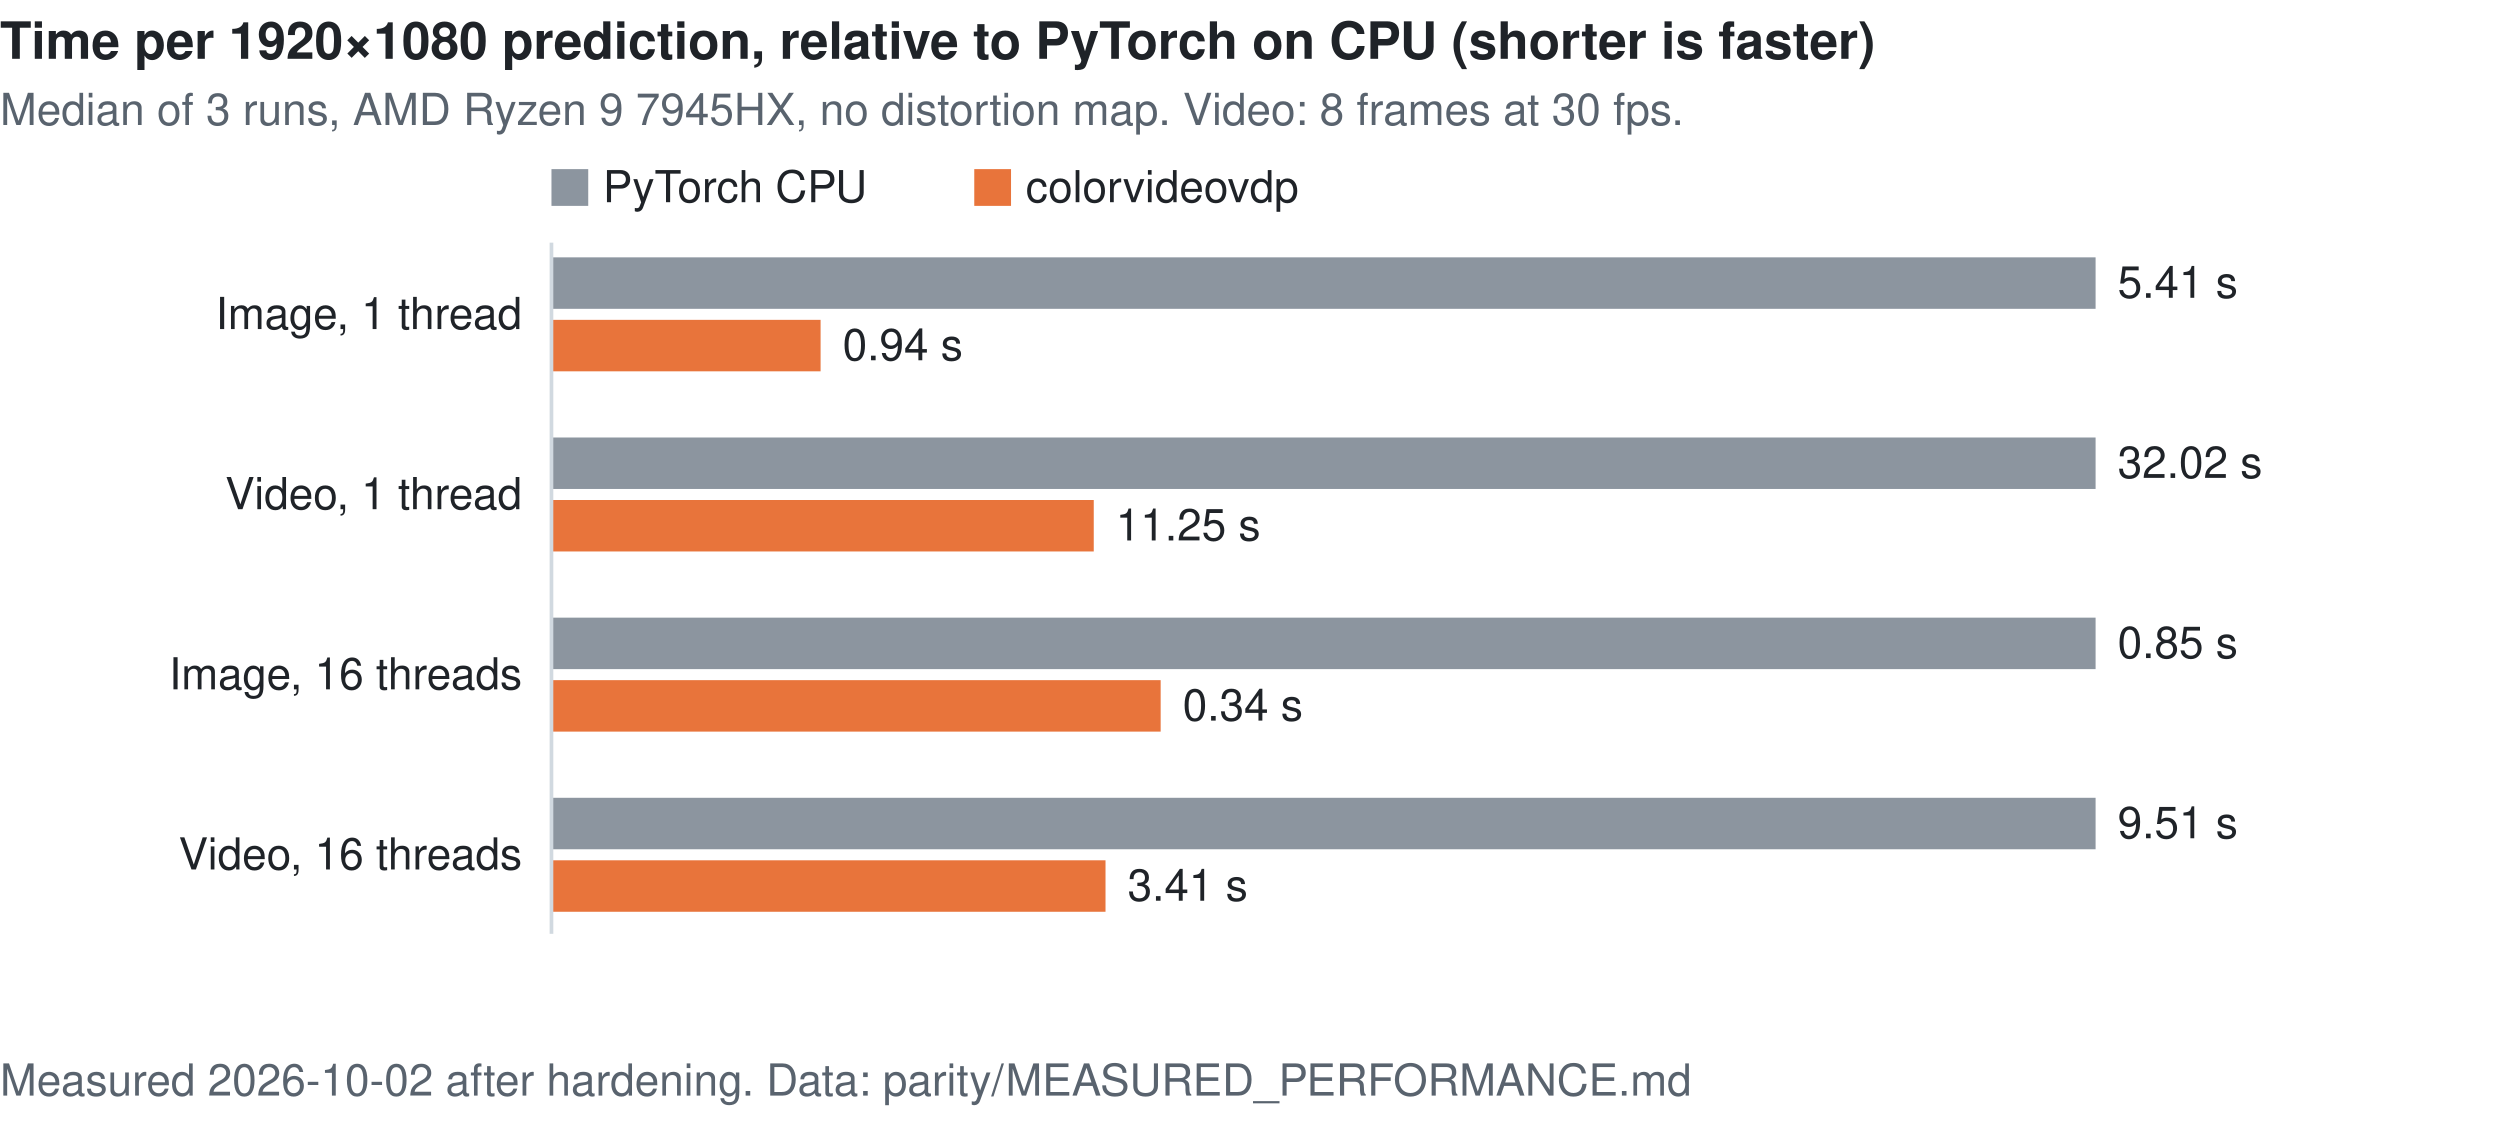
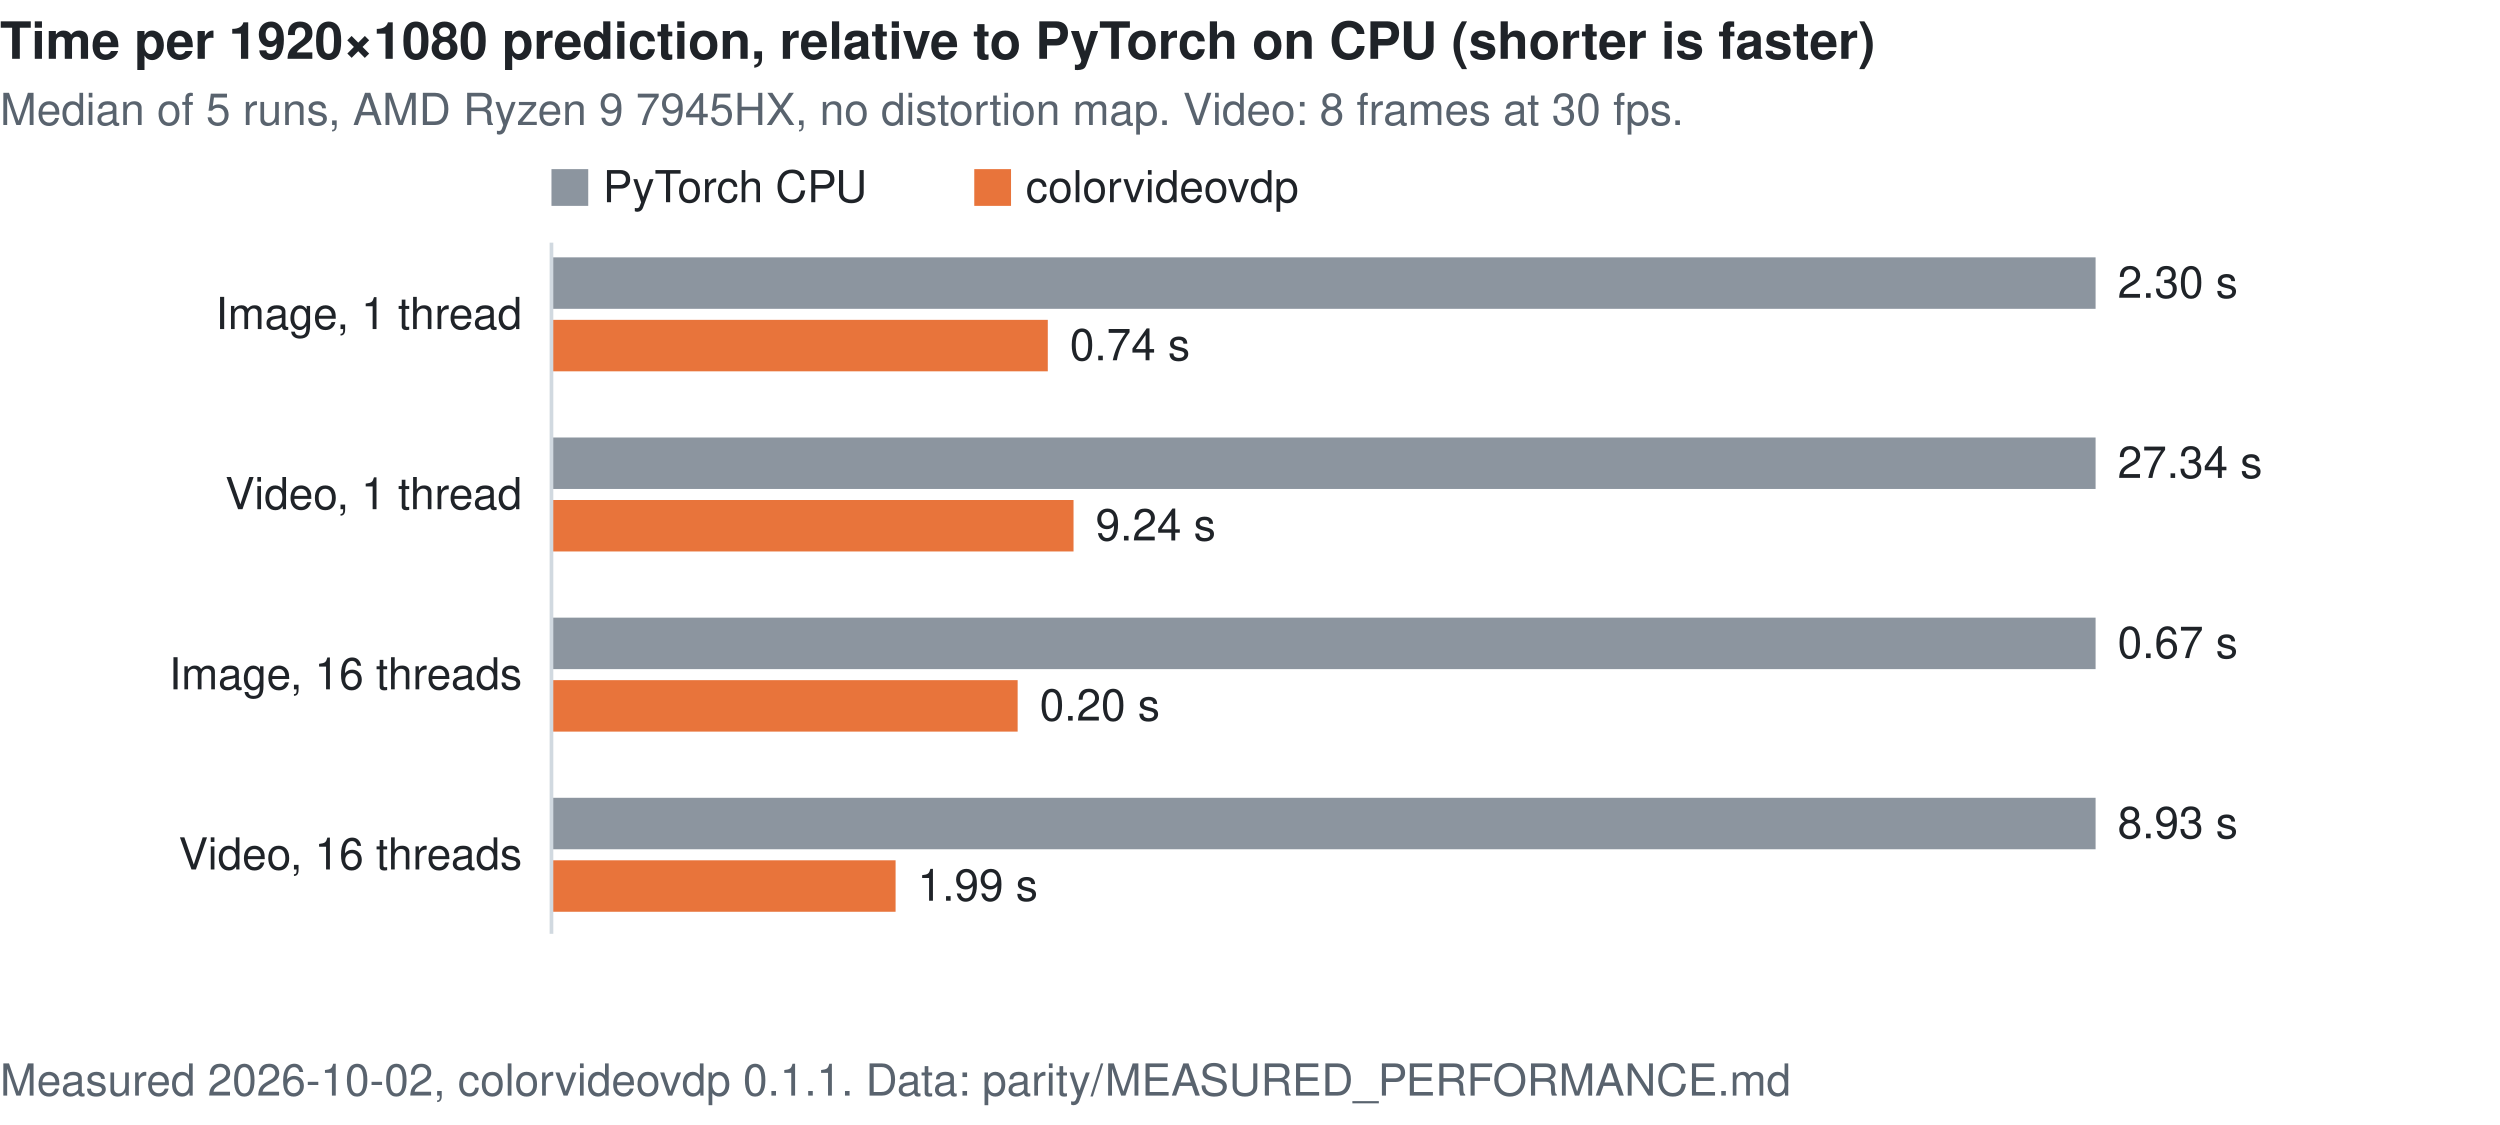
<svg xmlns="http://www.w3.org/2000/svg" width="680" height="306" viewBox="0 0 680 306" font-family="-apple-system,BlinkMacSystemFont,Segoe UI,Helvetica,Arial,sans-serif" font-size="12">
  <style>text{fill:#1f2328}.muted{fill:#59636e}.axis{stroke:#d1d9e0}.bar-py{fill:#8c959f}.bar-rs{fill:#e8743b}@media (prefers-color-scheme:dark){text{fill:#e6edf3}.muted{fill:#9198a1}.axis{stroke:#3d444d}.bar-py{fill:#768390}.bar-rs{fill:#f0883e}}</style>
  <text x="0" y="16" font-size="14" font-weight="600">Time per 1920×1080 prediction, relative to PyTorch on CPU (shorter is faster)</text>
-   <text class="muted" x="0" y="34">Median of 3 runs, AMD Ryzen 9 7945HX, no distortion map. Video: 8 frames at 30 fps.</text>
+   <text class="muted" x="0" y="34">Median of 5 runs, AMD Ryzen 9 7945HX, no distortion map. Video: 8 frames at 30 fps.</text>
  <rect class="bar-py" x="150" y="46" width="10" height="10" />
  <text x="164" y="55">PyTorch CPU</text>
  <rect class="bar-rs" x="265" y="46" width="10" height="10" />
  <text x="279" y="55">colorvideovdp</text>
  <text x="142" y="89.5" text-anchor="end">Image, 1 thread</text>
  <rect class="bar-py" x="150" y="70" width="420.0" height="14" />
-   <text x="576.0" y="81">5.41 s</text>
-   <rect class="bar-rs" x="150" y="87" width="73.2" height="14" />
-   <text x="229.2" y="98">0.94 s</text>
+   <text x="576.0" y="81">2.30 s</text>
+   <rect class="bar-rs" x="150" y="87" width="135.0" height="14" />
+   <text x="291.0" y="98">0.74 s</text>
  <text x="142" y="138.5" text-anchor="end">Video, 1 thread</text>
  <rect class="bar-py" x="150" y="119" width="420.0" height="14" />
-   <text x="576.0" y="130">32.02 s</text>
-   <rect class="bar-rs" x="150" y="136" width="147.5" height="14" />
-   <text x="303.5" y="147">11.25 s</text>
+   <text x="576.0" y="130">27.34 s</text>
+   <rect class="bar-rs" x="150" y="136" width="142.0" height="14" />
+   <text x="298.0" y="147">9.24 s</text>
  <text x="142" y="187.5" text-anchor="end">Image, 16 threads</text>
  <rect class="bar-py" x="150" y="168" width="420.0" height="14" />
-   <text x="576.0" y="179">0.85 s</text>
-   <rect class="bar-rs" x="150" y="185" width="165.7" height="14" />
-   <text x="321.7" y="196">0.34 s</text>
+   <text x="576.0" y="179">0.67 s</text>
+   <rect class="bar-rs" x="150" y="185" width="126.8" height="14" />
+   <text x="282.8" y="196">0.20 s</text>
  <text x="142" y="236.5" text-anchor="end">Video, 16 threads</text>
  <rect class="bar-py" x="150" y="217" width="420.0" height="14" />
-   <text x="576.0" y="228">9.51 s</text>
-   <rect class="bar-rs" x="150" y="234" width="150.7" height="14" />
-   <text x="306.7" y="245">3.41 s</text>
+   <text x="576.0" y="228">8.93 s</text>
+   <rect class="bar-rs" x="150" y="234" width="93.6" height="14" />
+   <text x="249.6" y="245">1.99 s</text>
  <line class="axis" x1="150" y1="66" x2="150" y2="254" />
-   <text class="muted" x="0" y="298">Measured 2026-10-02 after hardening. Data: parity/MEASURED_PERFORMANCE.md</text>
+   <text class="muted" x="0" y="298">Measured 2026-10-02, colorvideovdp 0.1.1. Data: parity/MEASURED_PERFORMANCE.md</text>
</svg>
